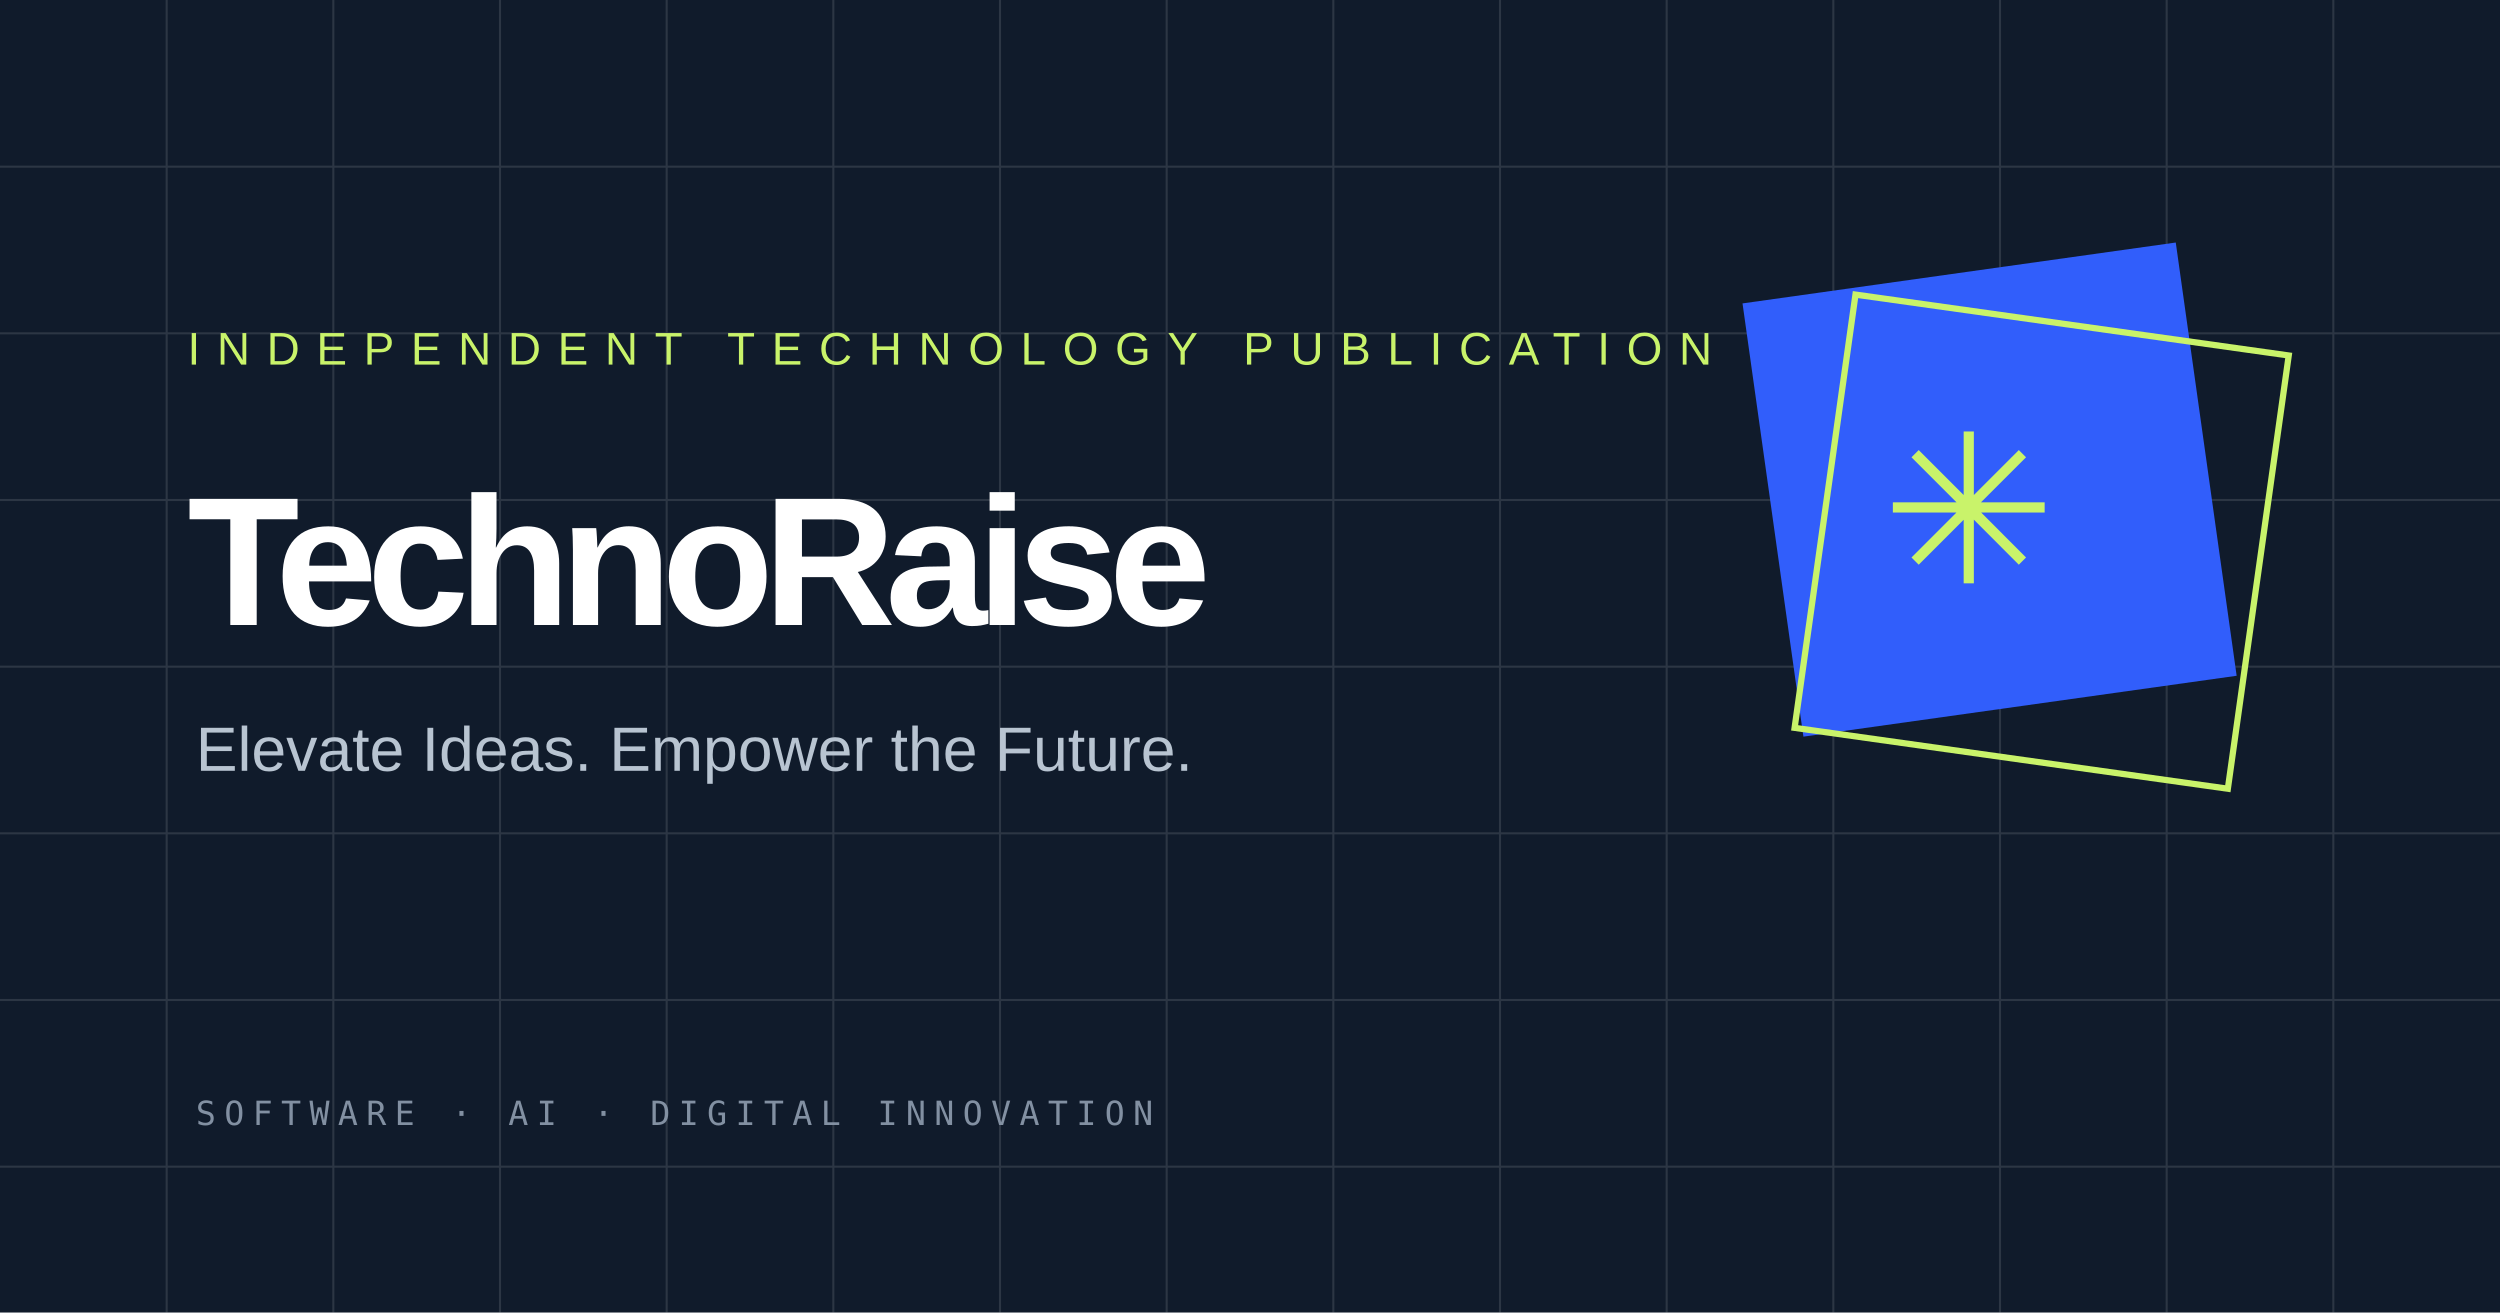
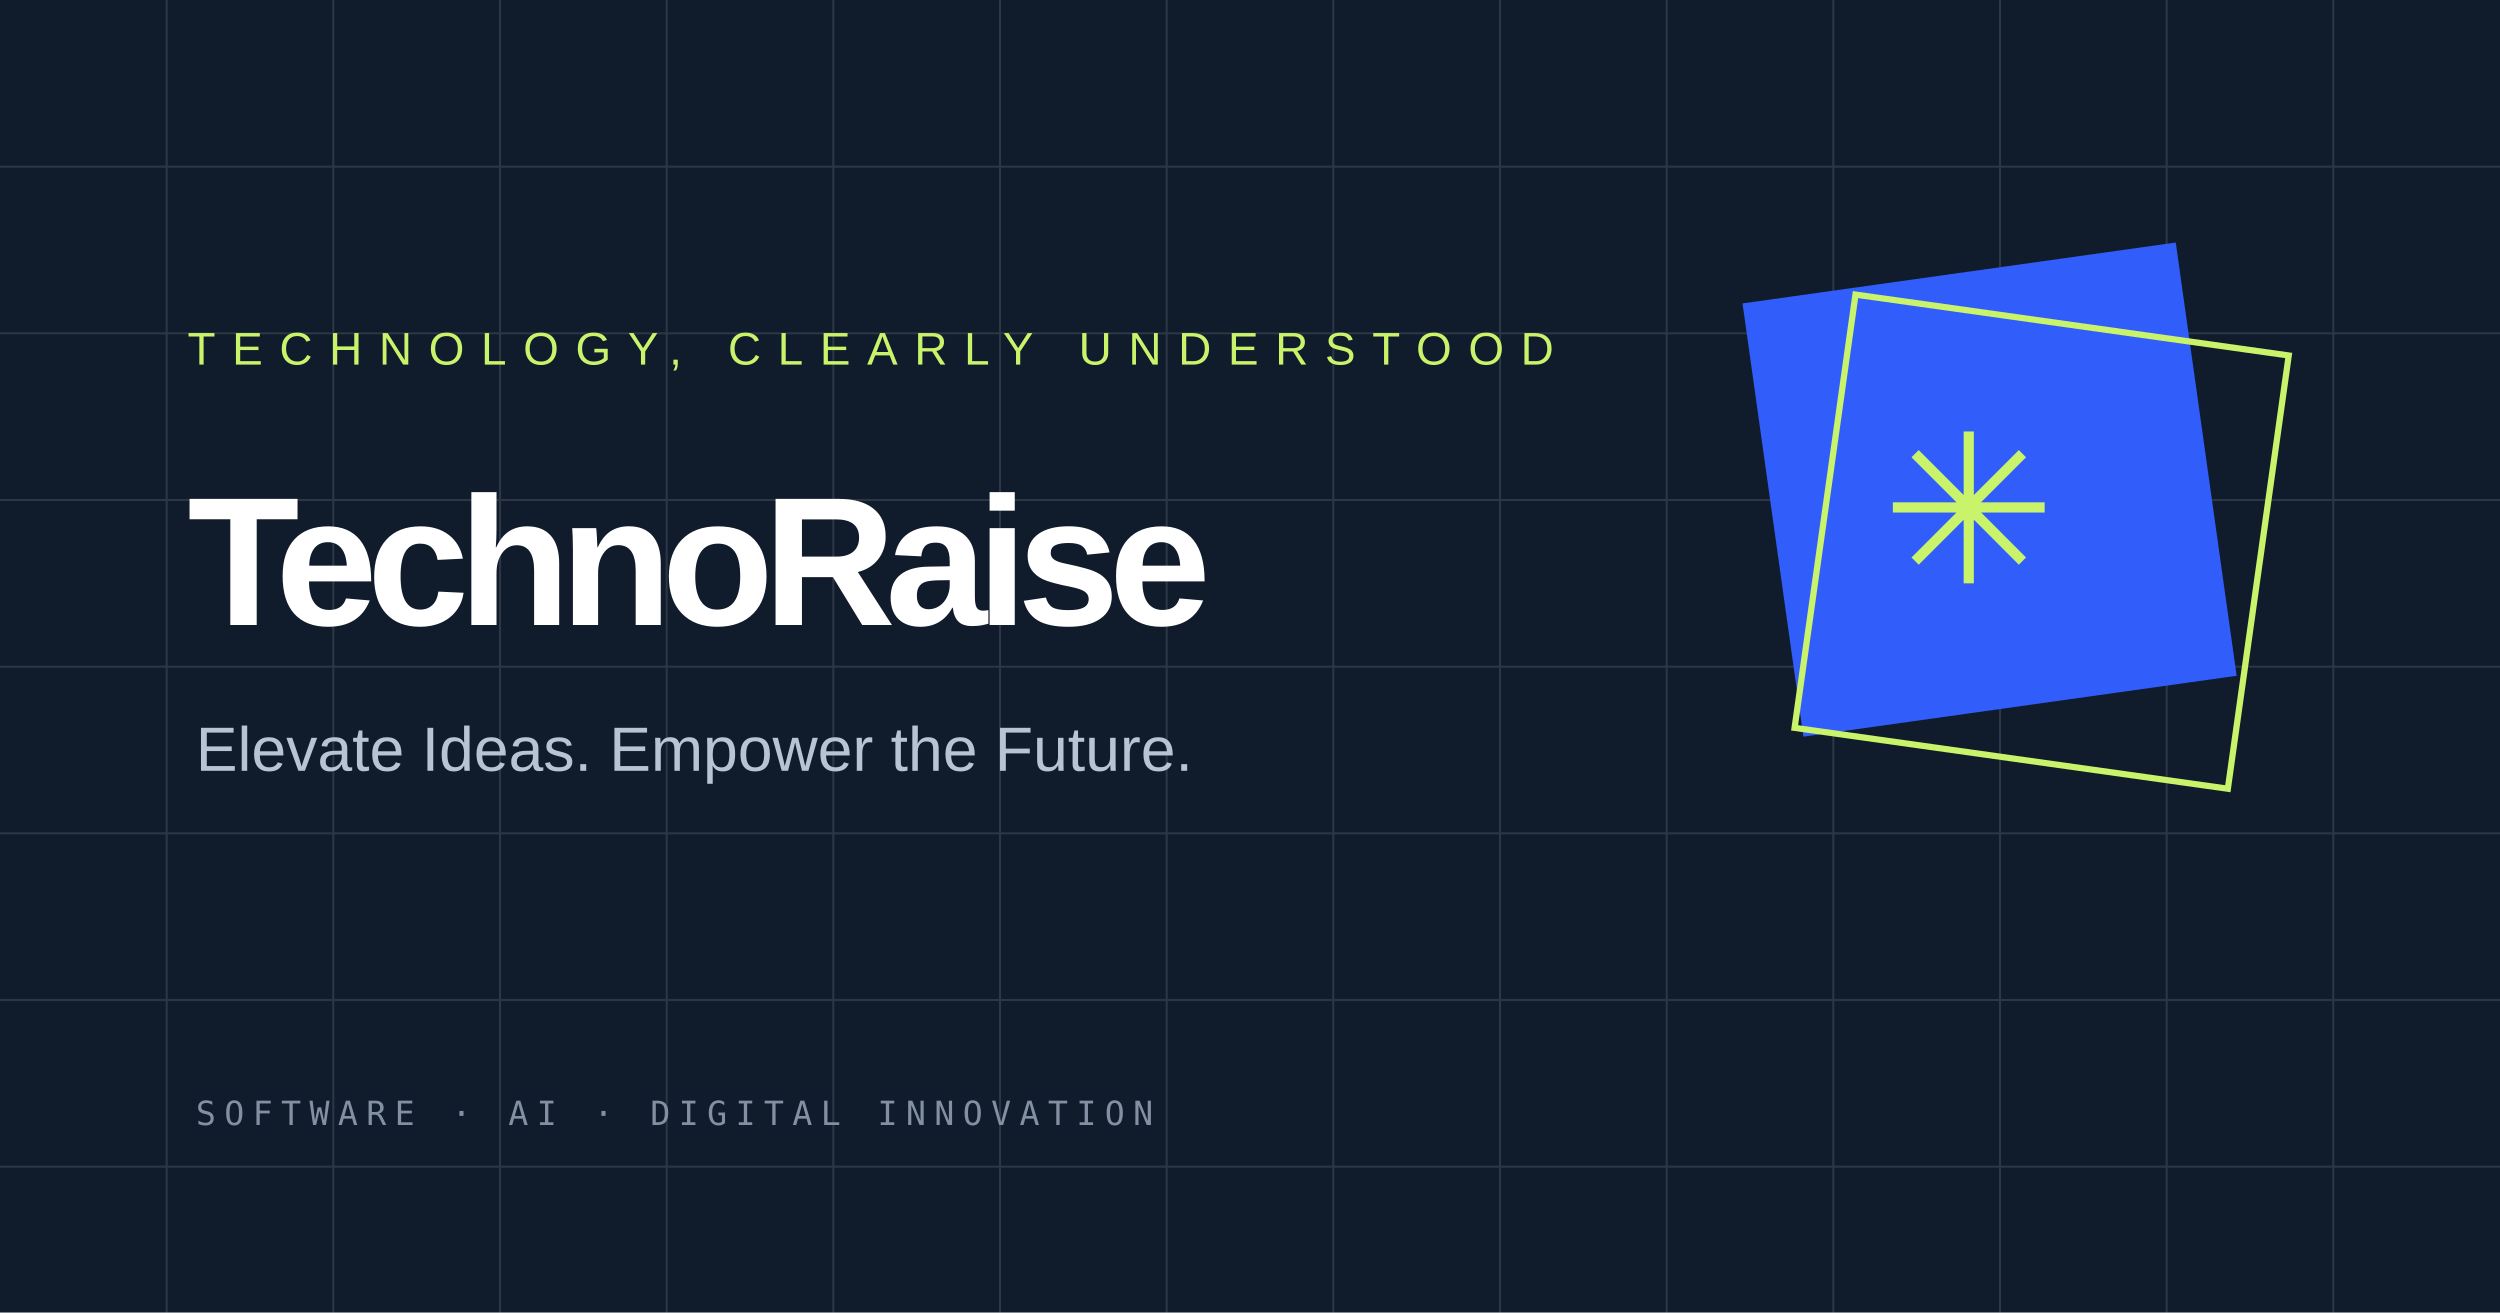
<svg xmlns="http://www.w3.org/2000/svg" width="1200" height="630" viewBox="0 0 1200 630">
  <rect width="1200" height="630" fill="#101b2b" />
  <g opacity=".12" stroke="#fff">
    <path d="M0 80H1200M0 160H1200M0 240H1200M0 320H1200M0 400H1200M0 480H1200M0 560H1200" />
    <path d="M80 0V630M160 0V630M240 0V630M320 0V630M400 0V630M480 0V630M560 0V630M640 0V630M720 0V630M800 0V630M880 0V630M960 0V630M1040 0V630M1120 0V630" />
  </g>
  <rect x="850" y="130" width="210" height="210" fill="#315efb" transform="rotate(-8 955 235)" />
  <rect x="875" y="155" width="210" height="210" fill="none" stroke="#c9f36a" stroke-width="3" transform="rotate(8 980 260)" />
-   <text x="90" y="175" fill="#c9f36a" font-family="Arial,sans-serif" font-size="22" letter-spacing="8">INDEPENDENT TECHNOLOGY PUBLICATION</text>
+   <text x="90" y="175" fill="#c9f36a" font-family="Arial,sans-serif" font-size="22" letter-spacing="8">TECHNOLOGY, CLEARLY UNDERSTOOD</text>
  <text x="90" y="300" fill="#fff" font-family="Arial,sans-serif" font-size="88" font-weight="700" letter-spacing="-5">TechnoRaise</text>
  <text x="94" y="370" fill="#b8c4d1" font-family="Arial,sans-serif" font-size="30">Elevate Ideas. Empower the Future.</text>
  <text x="94" y="540" fill="#8290a2" font-family="monospace" font-size="16" letter-spacing="4">SOFTWARE · AI · DIGITAL INNOVATION</text>
  <text x="945" y="280" fill="#c9f36a" font-family="Arial,sans-serif" font-size="100" text-anchor="middle">✳</text>
</svg>
